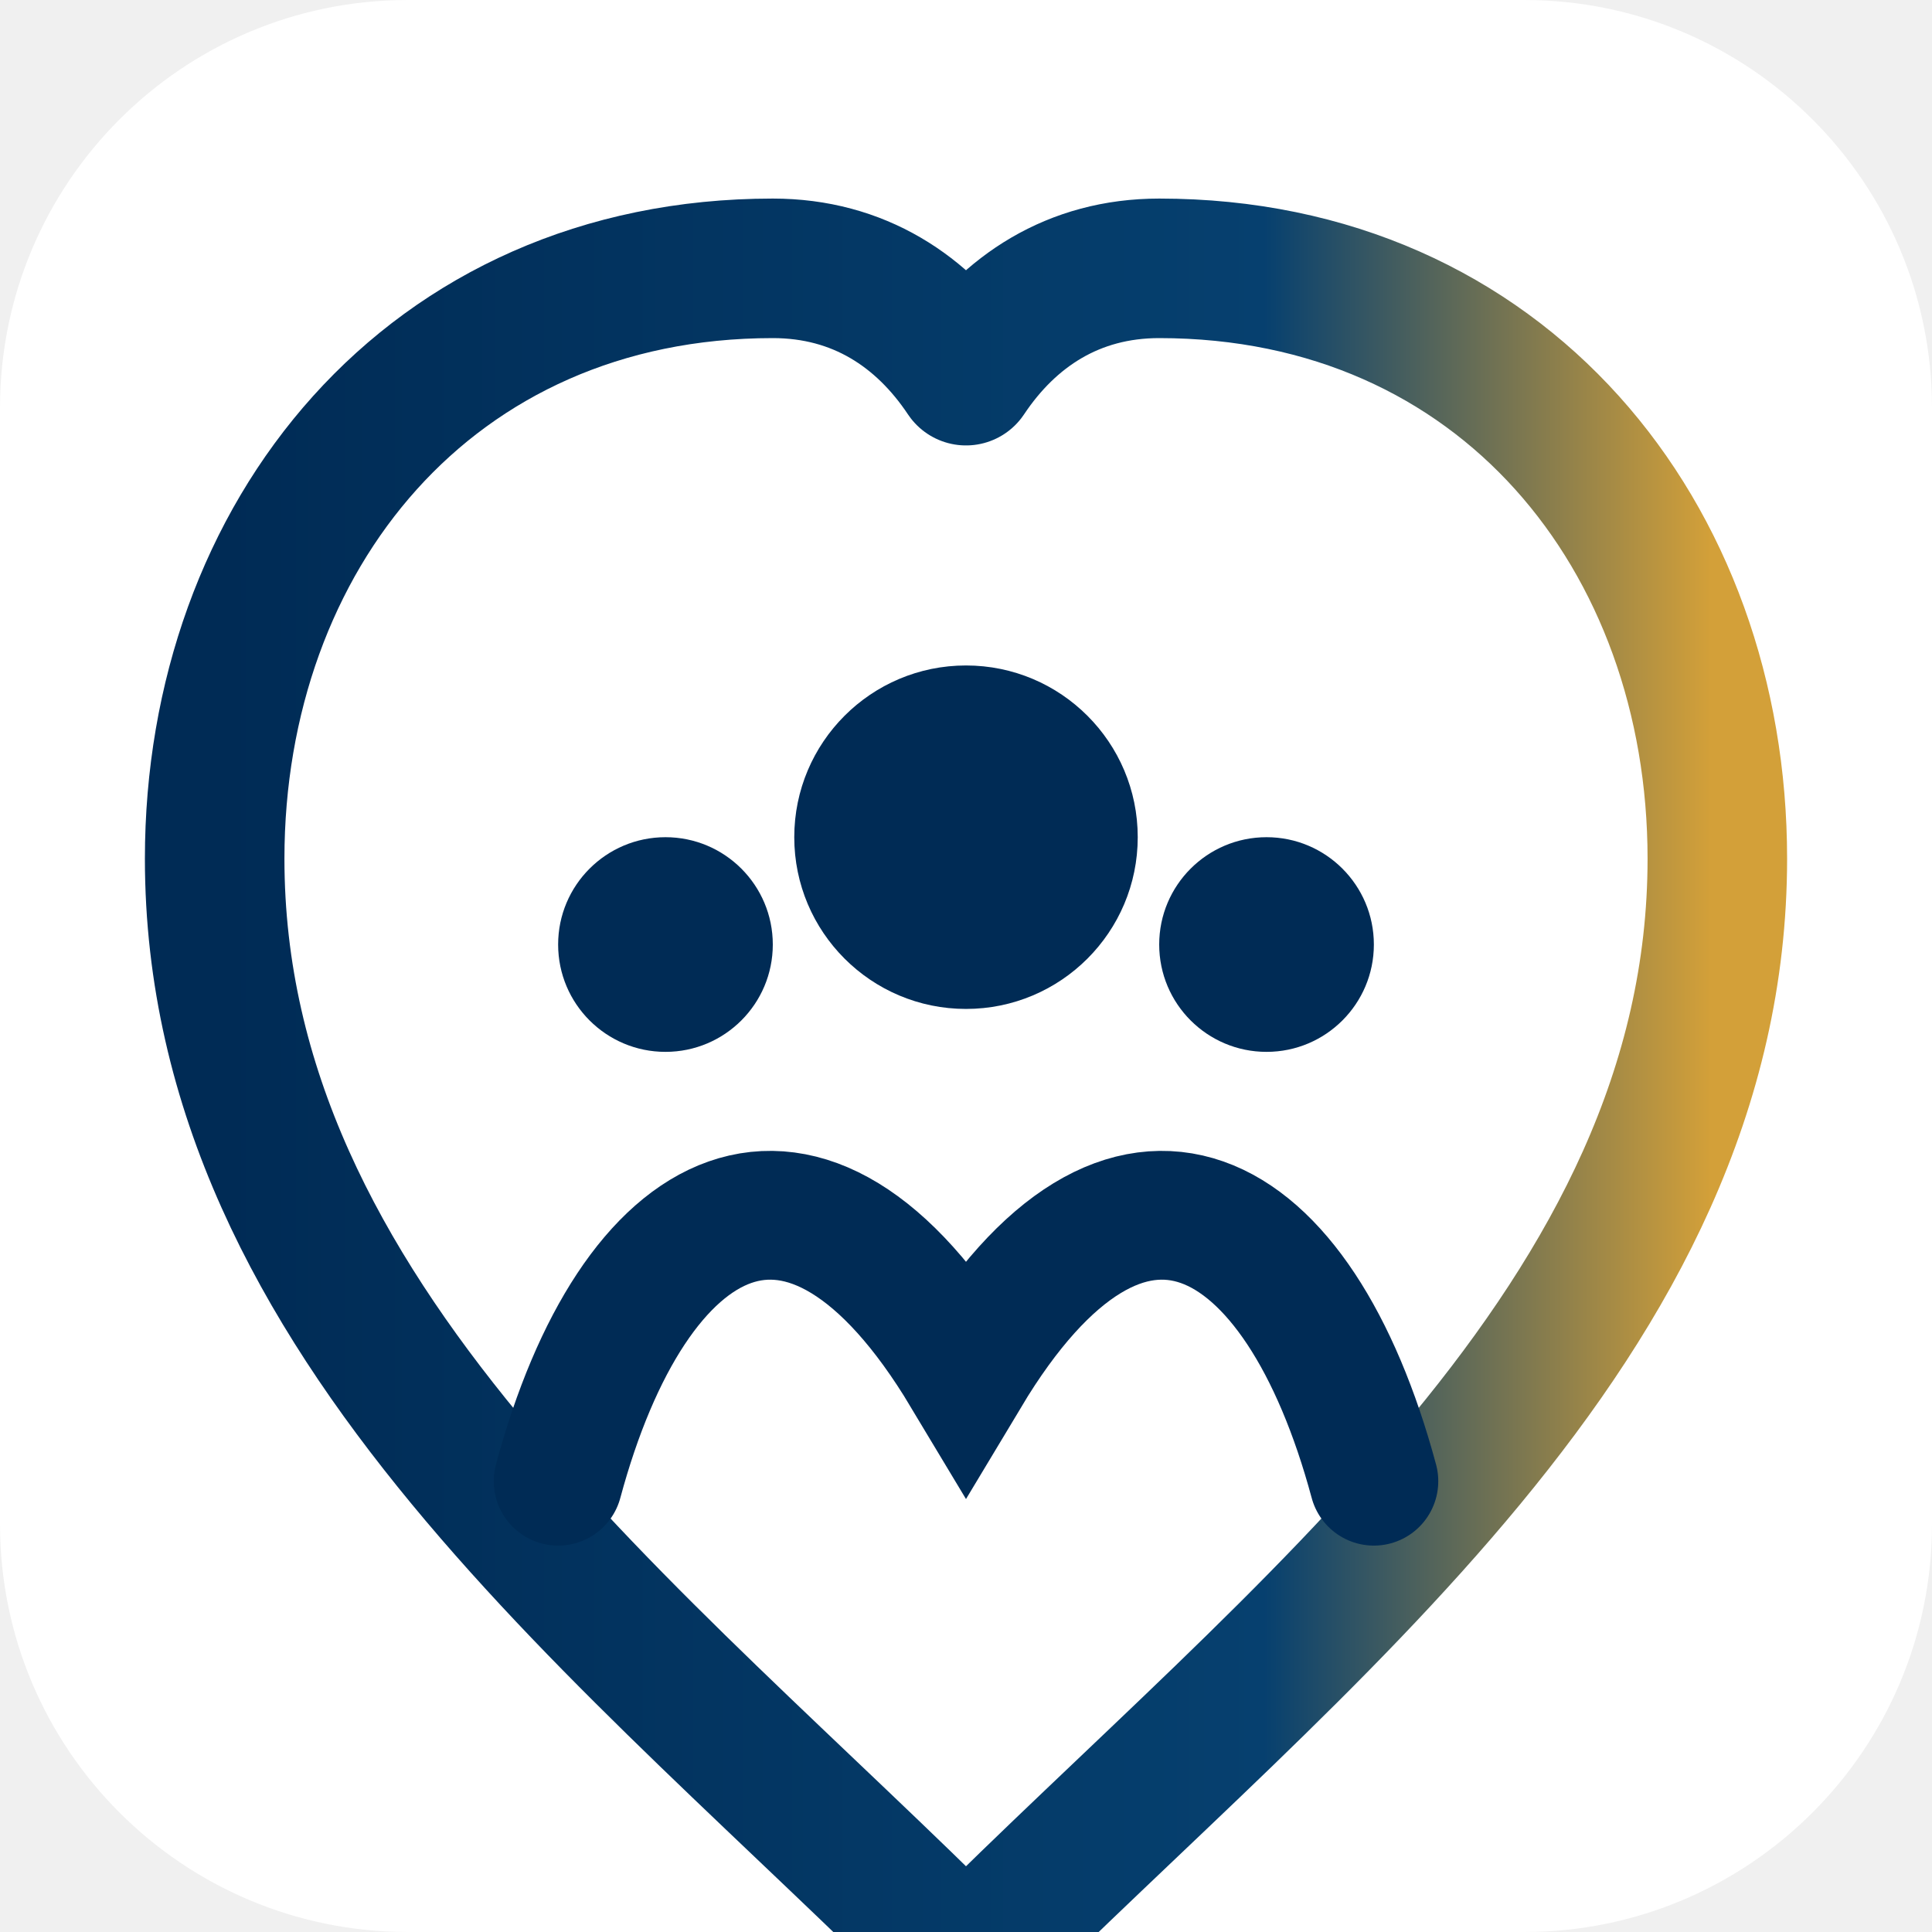
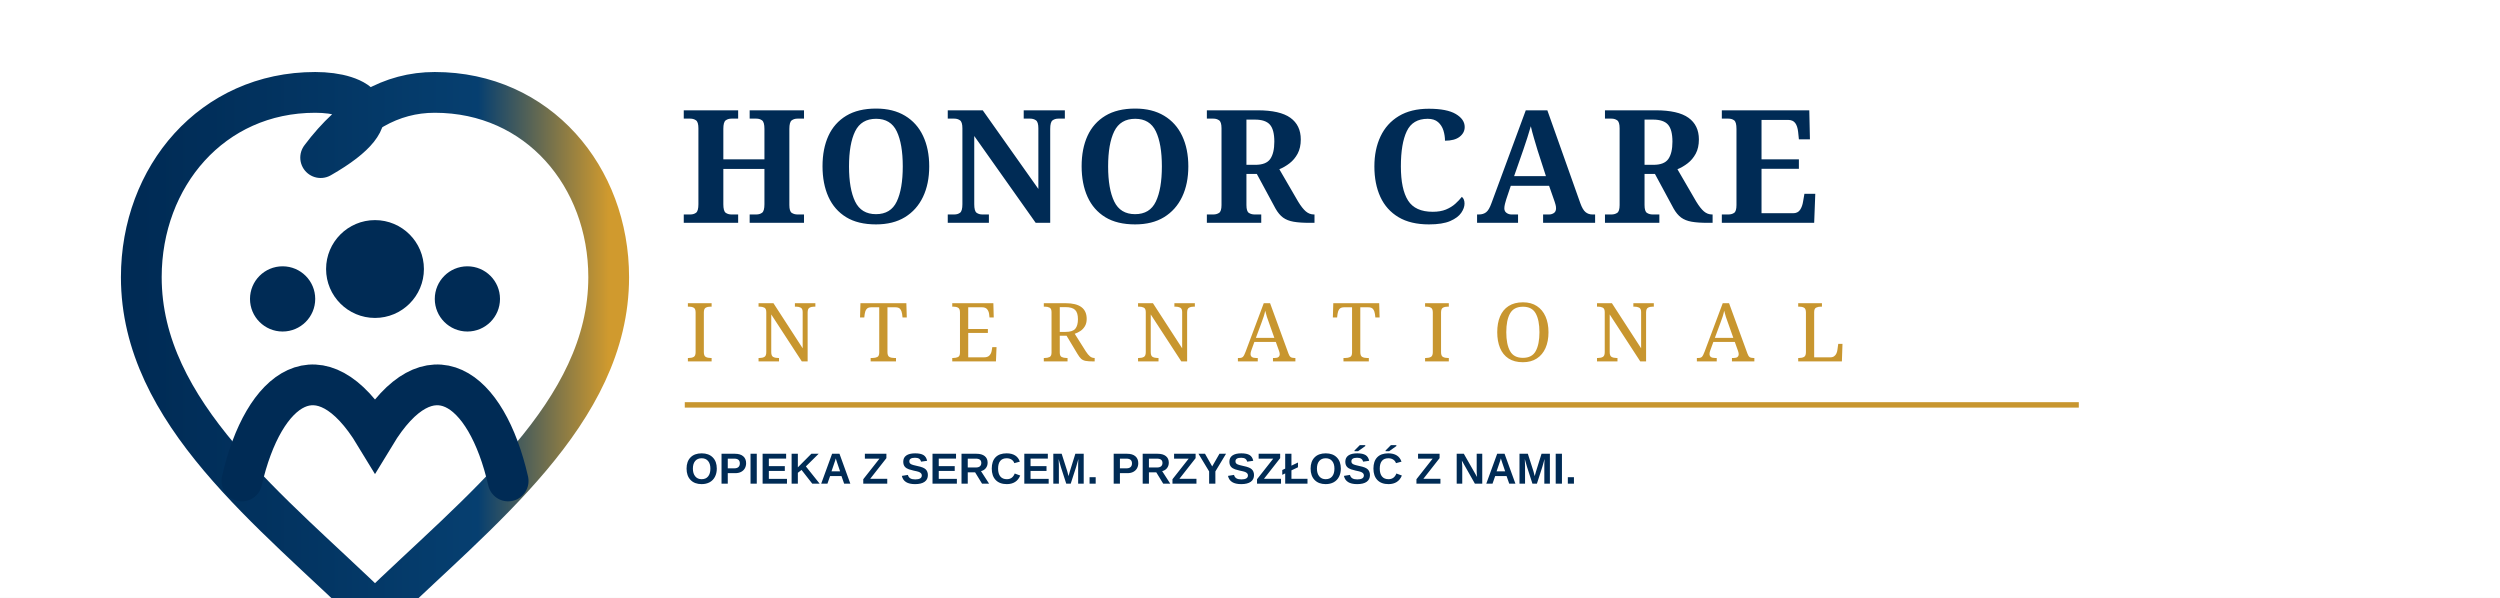
- <svg xmlns="http://www.w3.org/2000/svg" width="180" height="180" viewBox="0 0 180 180">
-   <rect width="180" height="180" rx="38" fill="#fff" />
+ <svg xmlns="http://www.w3.org/2000/svg" width="920" height="220" viewBox="0 0 920 220">
  <defs>
    <linearGradient id="g" x1="0" x2="1">
-       <stop stop-color="#002b55" />
-       <stop offset=".7" stop-color="#06406f" />
-       <stop offset="1" stop-color="#d3a039" />
+       <stop offset="0" stop-color="#002b55" />
+       <stop offset=".72" stop-color="#063f70" />
+       <stop offset="1" stop-color="#d09a2e" />
    </linearGradient>
  </defs>
-   <path d="M72 25C40 25 20 50 20 80c0 43 39 72 70 103 31-31 70-60 70-103 0-30-20-55-52-55-8 0-14 4-18 10-4-6-10-10-18-10z" fill="none" stroke="url(#g)" stroke-width="13" stroke-linecap="round" stroke-linejoin="round" />
-   <circle cx="90" cy="78" r="16" fill="#002b55" />
-   <circle cx="62" cy="88" r="10" fill="#002b55" />
-   <circle cx="118" cy="88" r="10" fill="#002b55" />
-   <path d="M52 138c7-26 23-35 38-10 15-25 31-16 38 10" fill="none" stroke="#002b55" stroke-width="12" stroke-linecap="round" />
+   <rect width="920" height="220" fill="#fff" />
+   <g transform="translate(34,26)">
+     <path d="M82 8C44 8 18 39 18 76c0 50 48 86 86 123 38-37 86-73 86-123 0-37-26-68-64-68-16 0-30 8-42 24C112 16 98 8 82 8z" fill="none" stroke="url(#g)" stroke-width="15" stroke-linecap="round" stroke-linejoin="round" />
+     <circle cx="70" cy="84" r="12" fill="#002b55" />
+     <circle cx="138" cy="84" r="12" fill="#002b55" />
+     <circle cx="104" cy="73" r="18" fill="#002b55" />
+     <path d="M55 151c8-35 29-50 49-17 20-33 41-18 49 17" fill="none" stroke="#002b55" stroke-width="15" stroke-linecap="round" />
+   </g>
+   <text x="250" y="82" font-family="Georgia,serif" font-size="58" font-weight="700" fill="#002b55" letter-spacing="2">HONOR CARE</text>
+   <text x="252" y="133" font-family="Georgia,serif" font-size="30" fill="#c8962f" letter-spacing="15">INTERNATIONAL</text>
+   <line x1="252" y1="149" x2="765" y2="149" stroke="#c8962f" stroke-width="2" />
+   <text x="252" y="178" font-family="Arial,Helvetica,sans-serif" font-size="16" font-weight="800" fill="#002b55">OPIEKA Z SERCEM. PRZYSZŁOŚĆ Z NAMI.</text>
</svg>
